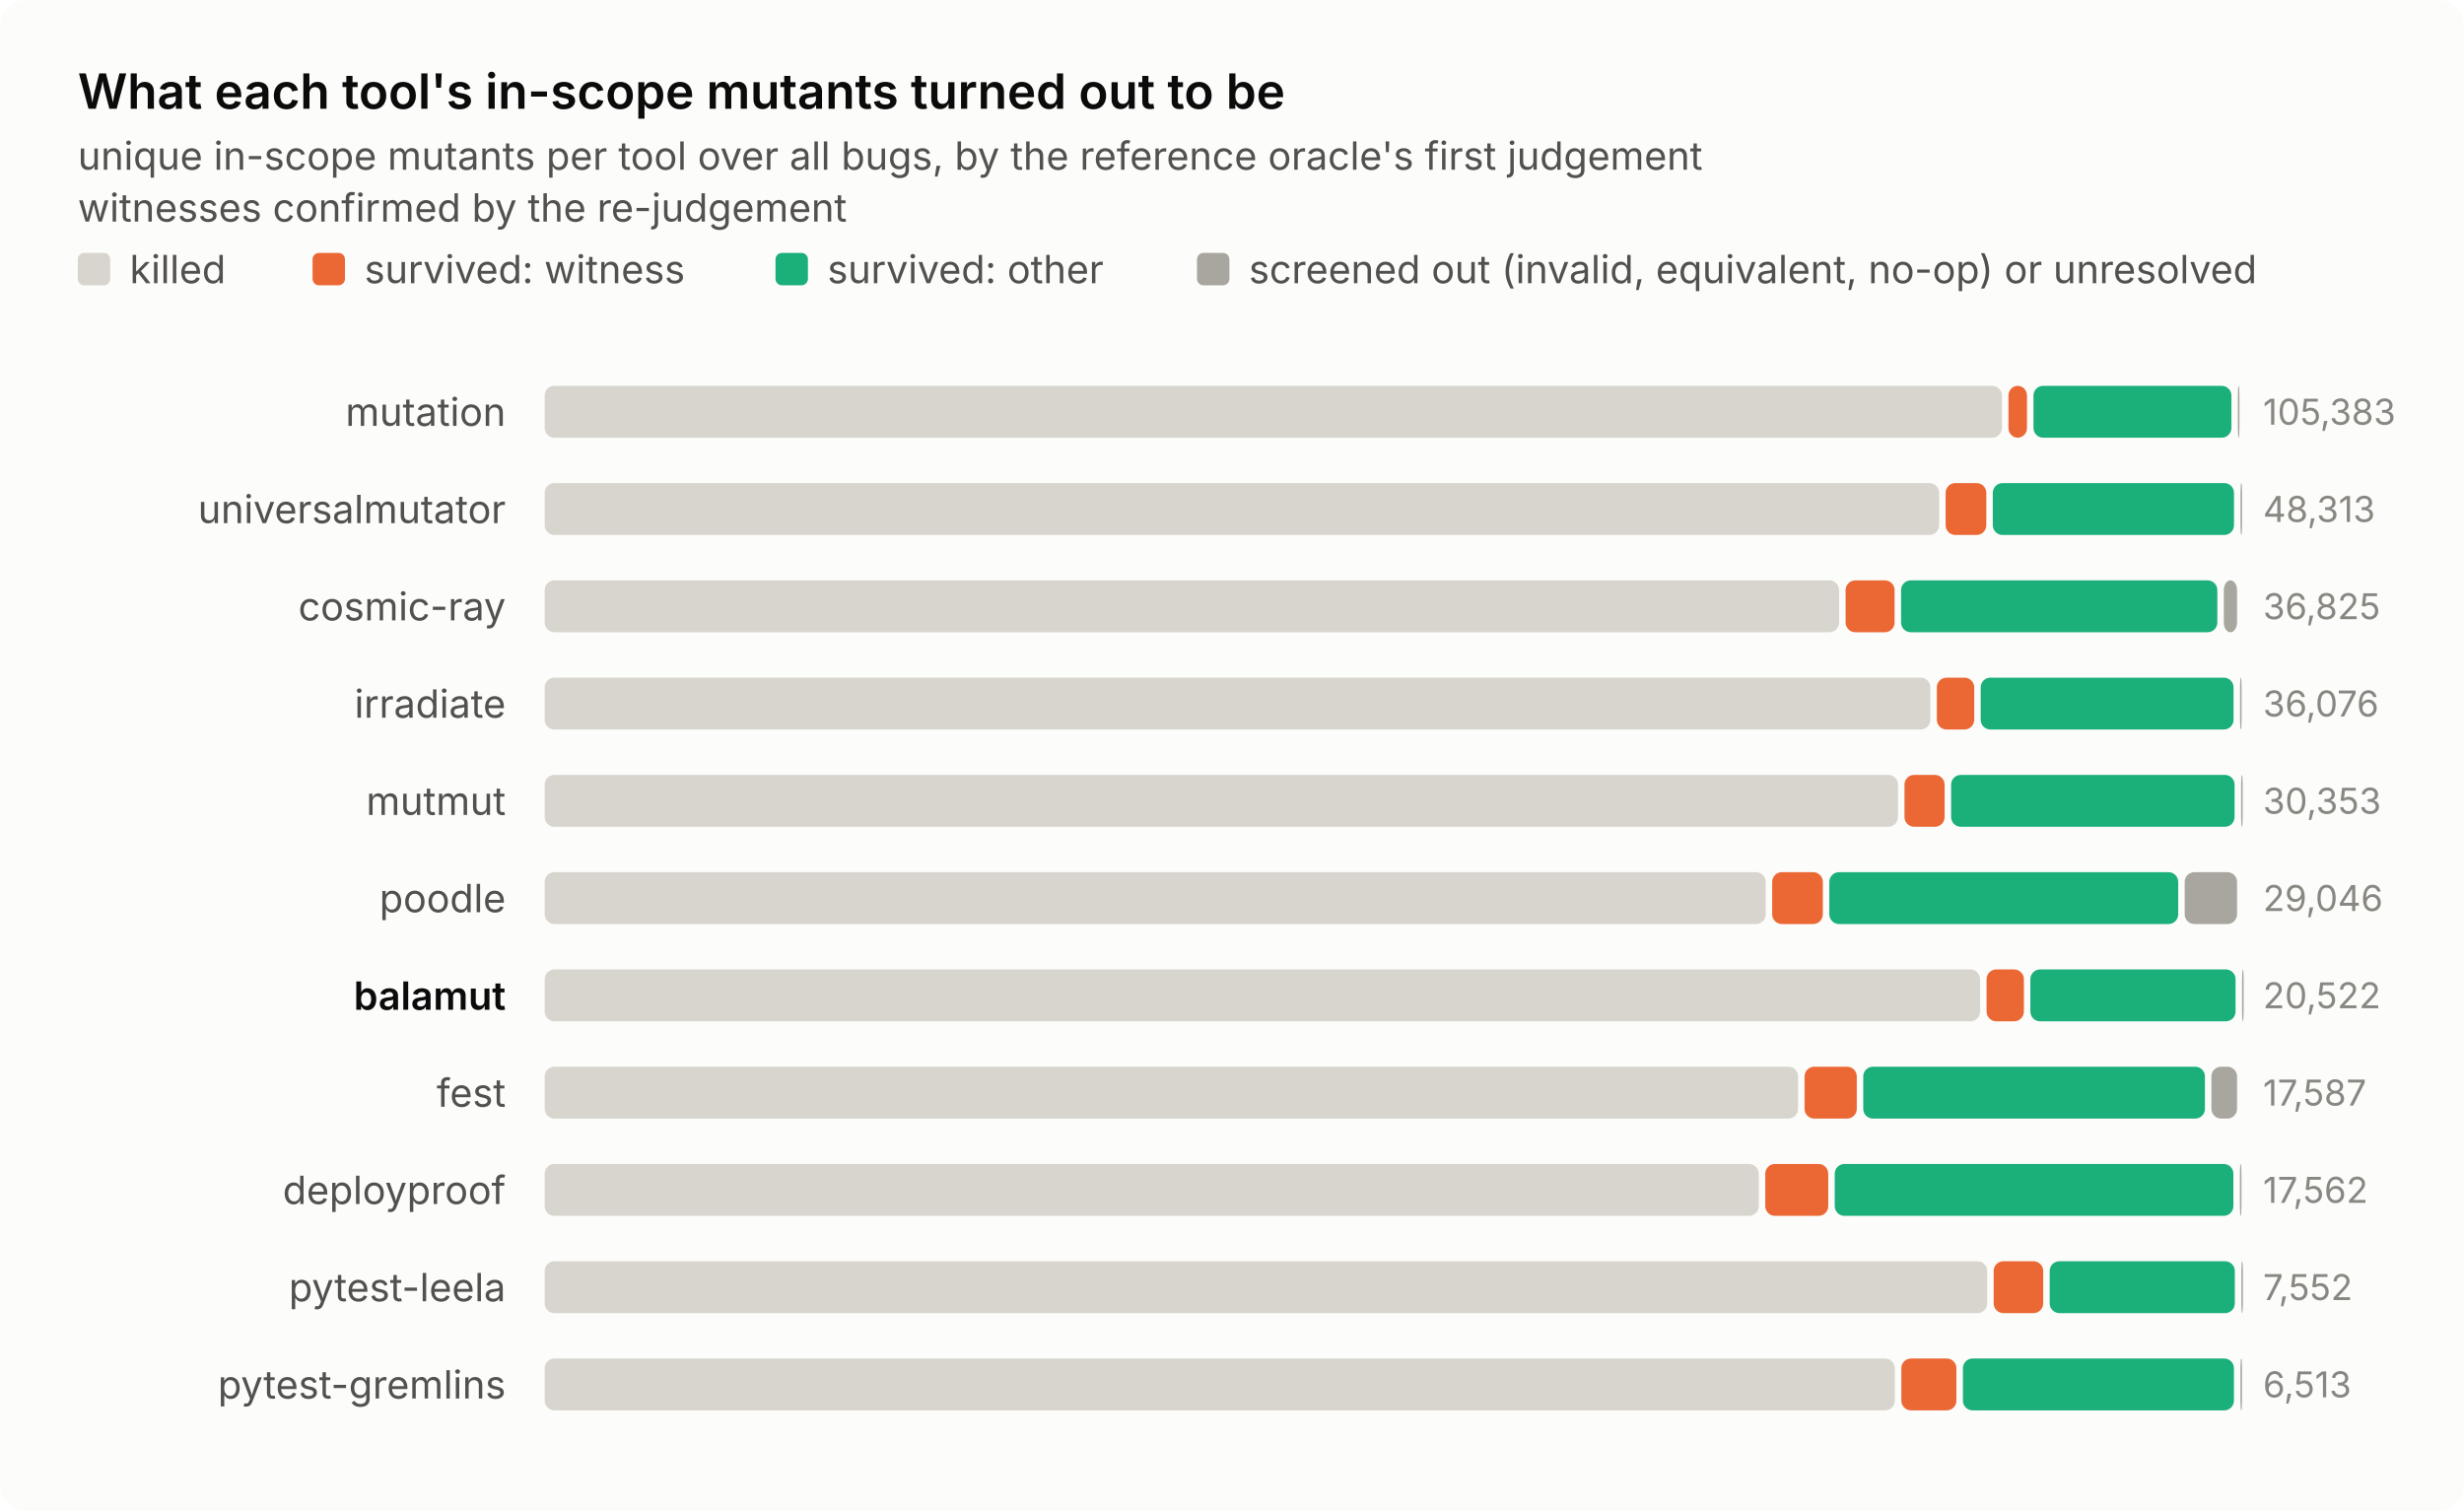
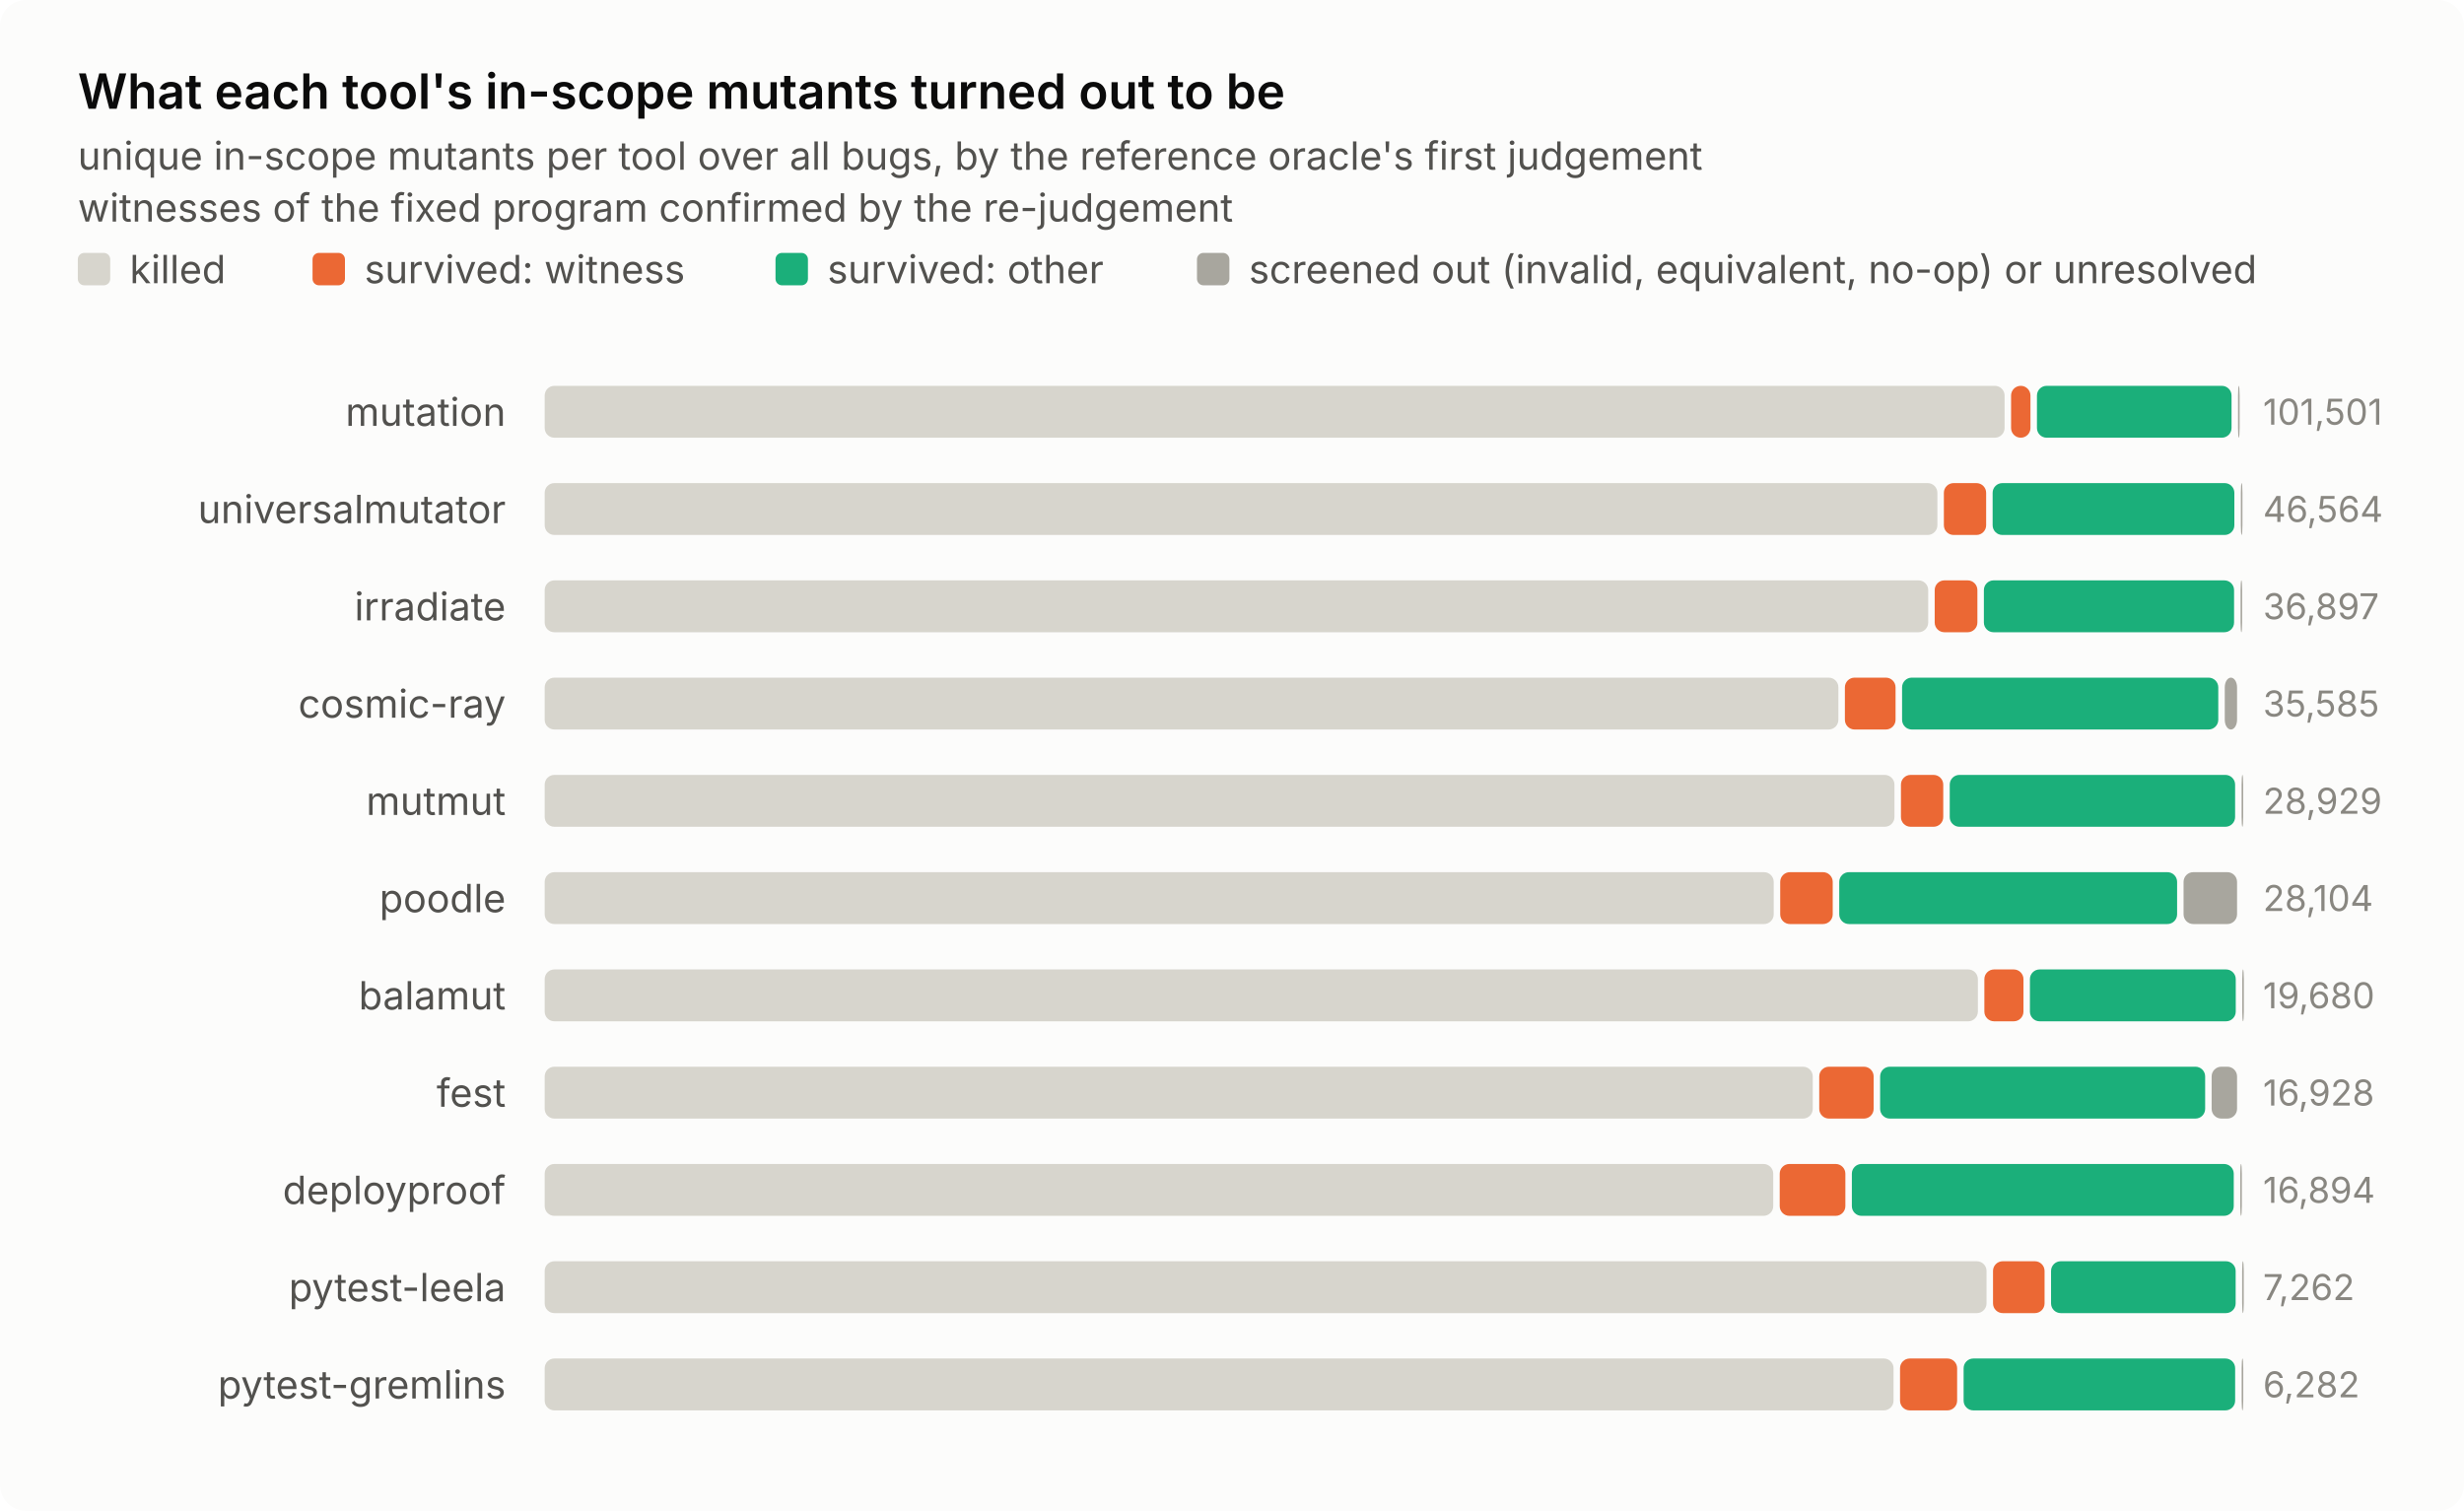
<svg xmlns="http://www.w3.org/2000/svg" width="760" height="466" viewBox="0 0 760 466" font-family="system-ui, -apple-system, &quot;Segoe UI&quot;, sans-serif" role="img" aria-label="What each tool's in-scope mutants turned out to be">
  <rect width="760" height="466" fill="#fcfcfb" rx="8" />
  <text x="24.0" y="28.0" fill="#0b0b0b" font-size="15" font-weight="600" text-anchor="start" dominant-baseline="middle">What each tool's in-scope mutants turned out to be</text>
  <text x="24.0" y="48.0" fill="#52514e" font-size="12" font-weight="400" text-anchor="start" dominant-baseline="middle">unique in-scope mutants per tool over all bugs, by the reference oracle's first judgement</text>
-   <text x="24.0" y="64.0" fill="#52514e" font-size="12" font-weight="400" text-anchor="start" dominant-baseline="middle">witnesses confirmed by the re-judgement</text>
+   <text x="24.0" y="64.0" fill="#52514e" font-size="12" font-weight="400" text-anchor="start" dominant-baseline="middle">witnesses of the fixed program confirmed by the re-judgement</text>
  <g transform="translate(0,16)">
    <rect x="24.0" y="62" width="10" height="10" rx="2" fill="#d7d5cd" />
    <text x="40.0" y="67.0" fill="#52514e" font-size="12" font-weight="400" text-anchor="start" dominant-baseline="middle">killed</text>
    <rect x="96.4" y="62" width="10" height="10" rx="2" fill="#eb6834" />
    <text x="112.4" y="67.0" fill="#52514e" font-size="12" font-weight="400" text-anchor="start" dominant-baseline="middle">survived: witness</text>
    <rect x="239.2" y="62" width="10" height="10" rx="2" fill="#1baf7a" />
    <text x="255.2" y="67.0" fill="#52514e" font-size="12" font-weight="400" text-anchor="start" dominant-baseline="middle">survived: other</text>
    <rect x="369.2" y="62" width="10" height="10" rx="2" fill="#a8a69e" />
    <text x="385.2" y="67.0" fill="#52514e" font-size="12" font-weight="400" text-anchor="start" dominant-baseline="middle">screened out (invalid, equivalent, no-op) or unresolved</text>
    <text x="156.0" y="111.0" fill="#52514e" font-size="12" font-weight="400" text-anchor="end" dominant-baseline="middle">mutation</text>
-     <rect x="168.00" y="103.00" width="449.49" height="16" rx="3" fill="#d7d5cd" />
-     <rect x="619.49" y="103.00" width="5.72" height="16" rx="3" fill="#eb6834" />
-     <rect x="627.21" y="103.00" width="61.05" height="16" rx="3" fill="#1baf7a" />
-     <rect x="690.25" y="103.00" width="0.50" height="16" rx="3" fill="#a8a69e" />
-     <text x="698.0" y="111.0" fill="#898781" font-size="11" font-weight="400" text-anchor="start" dominant-baseline="middle">105,383</text>
+     <rect x="168.00" y="103.00" width="450.30" height="16" rx="3" fill="#d7d5cd" />
+     <rect x="620.30" y="103.00" width="5.98" height="16" rx="3" fill="#eb6834" />
+     <rect x="628.28" y="103.00" width="60.02" height="16" rx="3" fill="#1baf7a" />
+     <rect x="690.30" y="103.00" width="0.50" height="16" rx="3" fill="#a8a69e" />
+     <text x="698.0" y="111.0" fill="#898781" font-size="11" font-weight="400" text-anchor="start" dominant-baseline="middle">101,501</text>
    <text x="156.0" y="141.0" fill="#52514e" font-size="12" font-weight="400" text-anchor="end" dominant-baseline="middle">universalmutator</text>
-     <rect x="168.00" y="133.00" width="430.11" height="16" rx="3" fill="#d7d5cd" />
-     <rect x="600.11" y="133.00" width="12.55" height="16" rx="3" fill="#eb6834" />
-     <rect x="614.66" y="133.00" width="74.40" height="16" rx="3" fill="#1baf7a" />
-     <rect x="691.06" y="133.00" width="0.50" height="16" rx="3" fill="#a8a69e" />
-     <text x="698.0" y="141.0" fill="#898781" font-size="11" font-weight="400" text-anchor="start" dominant-baseline="middle">48,313</text>
-     <text x="156.0" y="171.0" fill="#52514e" font-size="12" font-weight="400" text-anchor="end" dominant-baseline="middle">cosmic-ray</text>
-     <rect x="168.00" y="163.00" width="399.26" height="16" rx="3" fill="#d7d5cd" />
-     <rect x="569.26" y="163.00" width="15.11" height="16" rx="3" fill="#eb6834" />
-     <rect x="586.37" y="163.00" width="97.55" height="16" rx="3" fill="#1baf7a" />
-     <rect x="685.92" y="163.00" width="4.08" height="16" rx="3" fill="#a8a69e" />
-     <text x="698.0" y="171.0" fill="#898781" font-size="11" font-weight="400" text-anchor="start" dominant-baseline="middle">36,825</text>
-     <text x="156.0" y="201.0" fill="#52514e" font-size="12" font-weight="400" text-anchor="end" dominant-baseline="middle">irradiate</text>
-     <rect x="168.00" y="193.00" width="427.40" height="16" rx="3" fill="#d7d5cd" />
-     <rect x="597.40" y="193.00" width="11.53" height="16" rx="3" fill="#eb6834" />
-     <rect x="610.93" y="193.00" width="77.99" height="16" rx="3" fill="#1baf7a" />
-     <rect x="690.91" y="193.00" width="0.50" height="16" rx="3" fill="#a8a69e" />
-     <text x="698.0" y="201.0" fill="#898781" font-size="11" font-weight="400" text-anchor="start" dominant-baseline="middle">36,076</text>
+     <rect x="168.00" y="133.00" width="429.57" height="16" rx="3" fill="#d7d5cd" />
+     <rect x="599.57" y="133.00" width="13.04" height="16" rx="3" fill="#eb6834" />
+     <rect x="614.61" y="133.00" width="74.56" height="16" rx="3" fill="#1baf7a" />
+     <rect x="691.17" y="133.00" width="0.50" height="16" rx="3" fill="#a8a69e" />
+     <text x="698.0" y="141.0" fill="#898781" font-size="11" font-weight="400" text-anchor="start" dominant-baseline="middle">46,564</text>
+     <text x="156.0" y="171.0" fill="#52514e" font-size="12" font-weight="400" text-anchor="end" dominant-baseline="middle">irradiate</text>
+     <rect x="168.00" y="163.00" width="426.74" height="16" rx="3" fill="#d7d5cd" />
+     <rect x="596.74" y="163.00" width="13.17" height="16" rx="3" fill="#eb6834" />
+     <rect x="611.91" y="163.00" width="77.17" height="16" rx="3" fill="#1baf7a" />
+     <rect x="691.08" y="163.00" width="0.50" height="16" rx="3" fill="#a8a69e" />
+     <text x="698.0" y="171.0" fill="#898781" font-size="11" font-weight="400" text-anchor="start" dominant-baseline="middle">36,897</text>
+     <text x="156.0" y="201.0" fill="#52514e" font-size="12" font-weight="400" text-anchor="end" dominant-baseline="middle">cosmic-ray</text>
+     <rect x="168.00" y="193.00" width="399.04" height="16" rx="3" fill="#d7d5cd" />
+     <rect x="569.04" y="193.00" width="15.63" height="16" rx="3" fill="#eb6834" />
+     <rect x="586.68" y="193.00" width="97.53" height="16" rx="3" fill="#1baf7a" />
+     <rect x="686.21" y="193.00" width="3.79" height="16" rx="3" fill="#a8a69e" />
+     <text x="698.0" y="201.0" fill="#898781" font-size="11" font-weight="400" text-anchor="start" dominant-baseline="middle">35,585</text>
    <text x="156.0" y="231.0" fill="#52514e" font-size="12" font-weight="400" text-anchor="end" dominant-baseline="middle">mutmut</text>
-     <rect x="168.00" y="223.00" width="417.42" height="16" rx="3" fill="#d7d5cd" />
-     <rect x="587.42" y="223.00" width="12.38" height="16" rx="3" fill="#eb6834" />
-     <rect x="601.80" y="223.00" width="87.44" height="16" rx="3" fill="#1baf7a" />
-     <rect x="691.24" y="223.00" width="0.50" height="16" rx="3" fill="#a8a69e" />
-     <text x="698.0" y="231.0" fill="#898781" font-size="11" font-weight="400" text-anchor="start" dominant-baseline="middle">30,353</text>
+     <rect x="168.00" y="223.00" width="416.33" height="16" rx="3" fill="#d7d5cd" />
+     <rect x="586.33" y="223.00" width="13.05" height="16" rx="3" fill="#eb6834" />
+     <rect x="601.38" y="223.00" width="88.02" height="16" rx="3" fill="#1baf7a" />
+     <rect x="691.40" y="223.00" width="0.50" height="16" rx="3" fill="#a8a69e" />
+     <text x="698.0" y="231.0" fill="#898781" font-size="11" font-weight="400" text-anchor="start" dominant-baseline="middle">28,929</text>
    <text x="156.0" y="261.0" fill="#52514e" font-size="12" font-weight="400" text-anchor="end" dominant-baseline="middle">poodle</text>
-     <rect x="168.00" y="253.00" width="376.61" height="16" rx="3" fill="#d7d5cd" />
-     <rect x="546.61" y="253.00" width="15.63" height="16" rx="3" fill="#eb6834" />
-     <rect x="564.24" y="253.00" width="107.61" height="16" rx="3" fill="#1baf7a" />
-     <rect x="673.85" y="253.00" width="16.15" height="16" rx="3" fill="#a8a69e" />
-     <text x="698.0" y="261.0" fill="#898781" font-size="11" font-weight="400" text-anchor="start" dominant-baseline="middle">29,046</text>
-     <text x="156.0" y="291.0" fill="#0b0b0b" font-size="12" font-weight="600" text-anchor="end" dominant-baseline="middle">balamut</text>
-     <rect x="168.00" y="283.00" width="442.74" height="16" rx="3" fill="#d7d5cd" />
-     <rect x="612.74" y="283.00" width="11.51" height="16" rx="3" fill="#eb6834" />
-     <rect x="626.25" y="283.00" width="63.29" height="16" rx="3" fill="#1baf7a" />
-     <rect x="691.54" y="283.00" width="0.50" height="16" rx="3" fill="#a8a69e" />
-     <text x="698.0" y="291.0" fill="#898781" font-size="11" font-weight="400" text-anchor="start" dominant-baseline="middle">20,522</text>
+     <rect x="168.00" y="253.00" width="379.09" height="16" rx="3" fill="#d7d5cd" />
+     <rect x="549.09" y="253.00" width="16.20" height="16" rx="3" fill="#eb6834" />
+     <rect x="567.30" y="253.00" width="104.21" height="16" rx="3" fill="#1baf7a" />
+     <rect x="673.50" y="253.00" width="16.50" height="16" rx="3" fill="#a8a69e" />
+     <text x="698.0" y="261.0" fill="#898781" font-size="11" font-weight="400" text-anchor="start" dominant-baseline="middle">28,104</text>
+     <text x="156.0" y="291.0" fill="#52514e" font-size="12" font-weight="400" text-anchor="end" dominant-baseline="middle">balamut</text>
+     <rect x="168.00" y="283.00" width="442.06" height="16" rx="3" fill="#d7d5cd" />
+     <rect x="612.06" y="283.00" width="12.06" height="16" rx="3" fill="#eb6834" />
+     <rect x="626.11" y="283.00" width="63.49" height="16" rx="3" fill="#1baf7a" />
+     <rect x="691.60" y="283.00" width="0.50" height="16" rx="3" fill="#a8a69e" />
+     <text x="698.0" y="291.0" fill="#898781" font-size="11" font-weight="400" text-anchor="start" dominant-baseline="middle">19,680</text>
    <text x="156.0" y="321.0" fill="#52514e" font-size="12" font-weight="400" text-anchor="end" dominant-baseline="middle">fest</text>
-     <rect x="168.00" y="313.00" width="386.60" height="16" rx="3" fill="#d7d5cd" />
-     <rect x="556.60" y="313.00" width="16.11" height="16" rx="3" fill="#eb6834" />
-     <rect x="574.70" y="313.00" width="105.39" height="16" rx="3" fill="#1baf7a" />
-     <rect x="682.09" y="313.00" width="7.91" height="16" rx="3" fill="#a8a69e" />
-     <text x="698.0" y="321.0" fill="#898781" font-size="11" font-weight="400" text-anchor="start" dominant-baseline="middle">17,587</text>
+     <rect x="168.00" y="313.00" width="391.13" height="16" rx="3" fill="#d7d5cd" />
+     <rect x="561.13" y="313.00" width="16.78" height="16" rx="3" fill="#eb6834" />
+     <rect x="579.91" y="313.00" width="100.25" height="16" rx="3" fill="#1baf7a" />
+     <rect x="682.16" y="313.00" width="7.84" height="16" rx="3" fill="#a8a69e" />
+     <text x="698.0" y="321.0" fill="#898781" font-size="11" font-weight="400" text-anchor="start" dominant-baseline="middle">16,928</text>
    <text x="156.0" y="351.0" fill="#52514e" font-size="12" font-weight="400" text-anchor="end" dominant-baseline="middle">deployproof</text>
-     <rect x="168.00" y="343.00" width="374.48" height="16" rx="3" fill="#d7d5cd" />
-     <rect x="544.48" y="343.00" width="19.43" height="16" rx="3" fill="#eb6834" />
-     <rect x="565.91" y="343.00" width="122.96" height="16" rx="3" fill="#1baf7a" />
-     <rect x="690.87" y="343.00" width="0.50" height="16" rx="3" fill="#a8a69e" />
-     <text x="698.0" y="351.0" fill="#898781" font-size="11" font-weight="400" text-anchor="start" dominant-baseline="middle">17,562</text>
+     <rect x="168.00" y="343.00" width="378.94" height="16" rx="3" fill="#d7d5cd" />
+     <rect x="548.94" y="343.00" width="20.25" height="16" rx="3" fill="#eb6834" />
+     <rect x="571.19" y="343.00" width="117.79" height="16" rx="3" fill="#1baf7a" />
+     <rect x="690.98" y="343.00" width="0.50" height="16" rx="3" fill="#a8a69e" />
+     <text x="698.0" y="351.0" fill="#898781" font-size="11" font-weight="400" text-anchor="start" dominant-baseline="middle">16,894</text>
    <text x="156.0" y="381.0" fill="#52514e" font-size="12" font-weight="400" text-anchor="end" dominant-baseline="middle">pytest-leela</text>
-     <rect x="168.00" y="373.00" width="444.93" height="16" rx="3" fill="#d7d5cd" />
-     <rect x="614.93" y="373.00" width="15.28" height="16" rx="3" fill="#eb6834" />
-     <rect x="632.21" y="373.00" width="57.10" height="16" rx="3" fill="#1baf7a" />
-     <rect x="691.31" y="373.00" width="0.50" height="16" rx="3" fill="#a8a69e" />
-     <text x="698.0" y="381.0" fill="#898781" font-size="11" font-weight="400" text-anchor="start" dominant-baseline="middle">7,552</text>
+     <rect x="168.00" y="373.00" width="444.73" height="16" rx="3" fill="#d7d5cd" />
+     <rect x="614.73" y="373.00" width="15.90" height="16" rx="3" fill="#eb6834" />
+     <rect x="632.63" y="373.00" width="56.94" height="16" rx="3" fill="#1baf7a" />
+     <rect x="691.57" y="373.00" width="0.50" height="16" rx="3" fill="#a8a69e" />
+     <text x="698.0" y="381.0" fill="#898781" font-size="11" font-weight="400" text-anchor="start" dominant-baseline="middle">7,262</text>
    <text x="156.0" y="411.0" fill="#52514e" font-size="12" font-weight="400" text-anchor="end" dominant-baseline="middle">pytest-gremlins</text>
-     <rect x="168.00" y="403.00" width="416.45" height="16" rx="3" fill="#d7d5cd" />
-     <rect x="586.45" y="403.00" width="16.99" height="16" rx="3" fill="#eb6834" />
-     <rect x="605.44" y="403.00" width="83.60" height="16" rx="3" fill="#1baf7a" />
-     <rect x="691.04" y="403.00" width="0.50" height="16" rx="3" fill="#a8a69e" />
-     <text x="698.0" y="411.0" fill="#898781" font-size="11" font-weight="400" text-anchor="start" dominant-baseline="middle">6,513</text>
+     <rect x="168.00" y="403.00" width="416.05" height="16" rx="3" fill="#d7d5cd" />
+     <rect x="586.05" y="403.00" width="17.61" height="16" rx="3" fill="#eb6834" />
+     <rect x="605.66" y="403.00" width="83.75" height="16" rx="3" fill="#1baf7a" />
+     <rect x="691.42" y="403.00" width="0.50" height="16" rx="3" fill="#a8a69e" />
+     <text x="698.0" y="411.0" fill="#898781" font-size="11" font-weight="400" text-anchor="start" dominant-baseline="middle">6,282</text>
  </g>
</svg>
